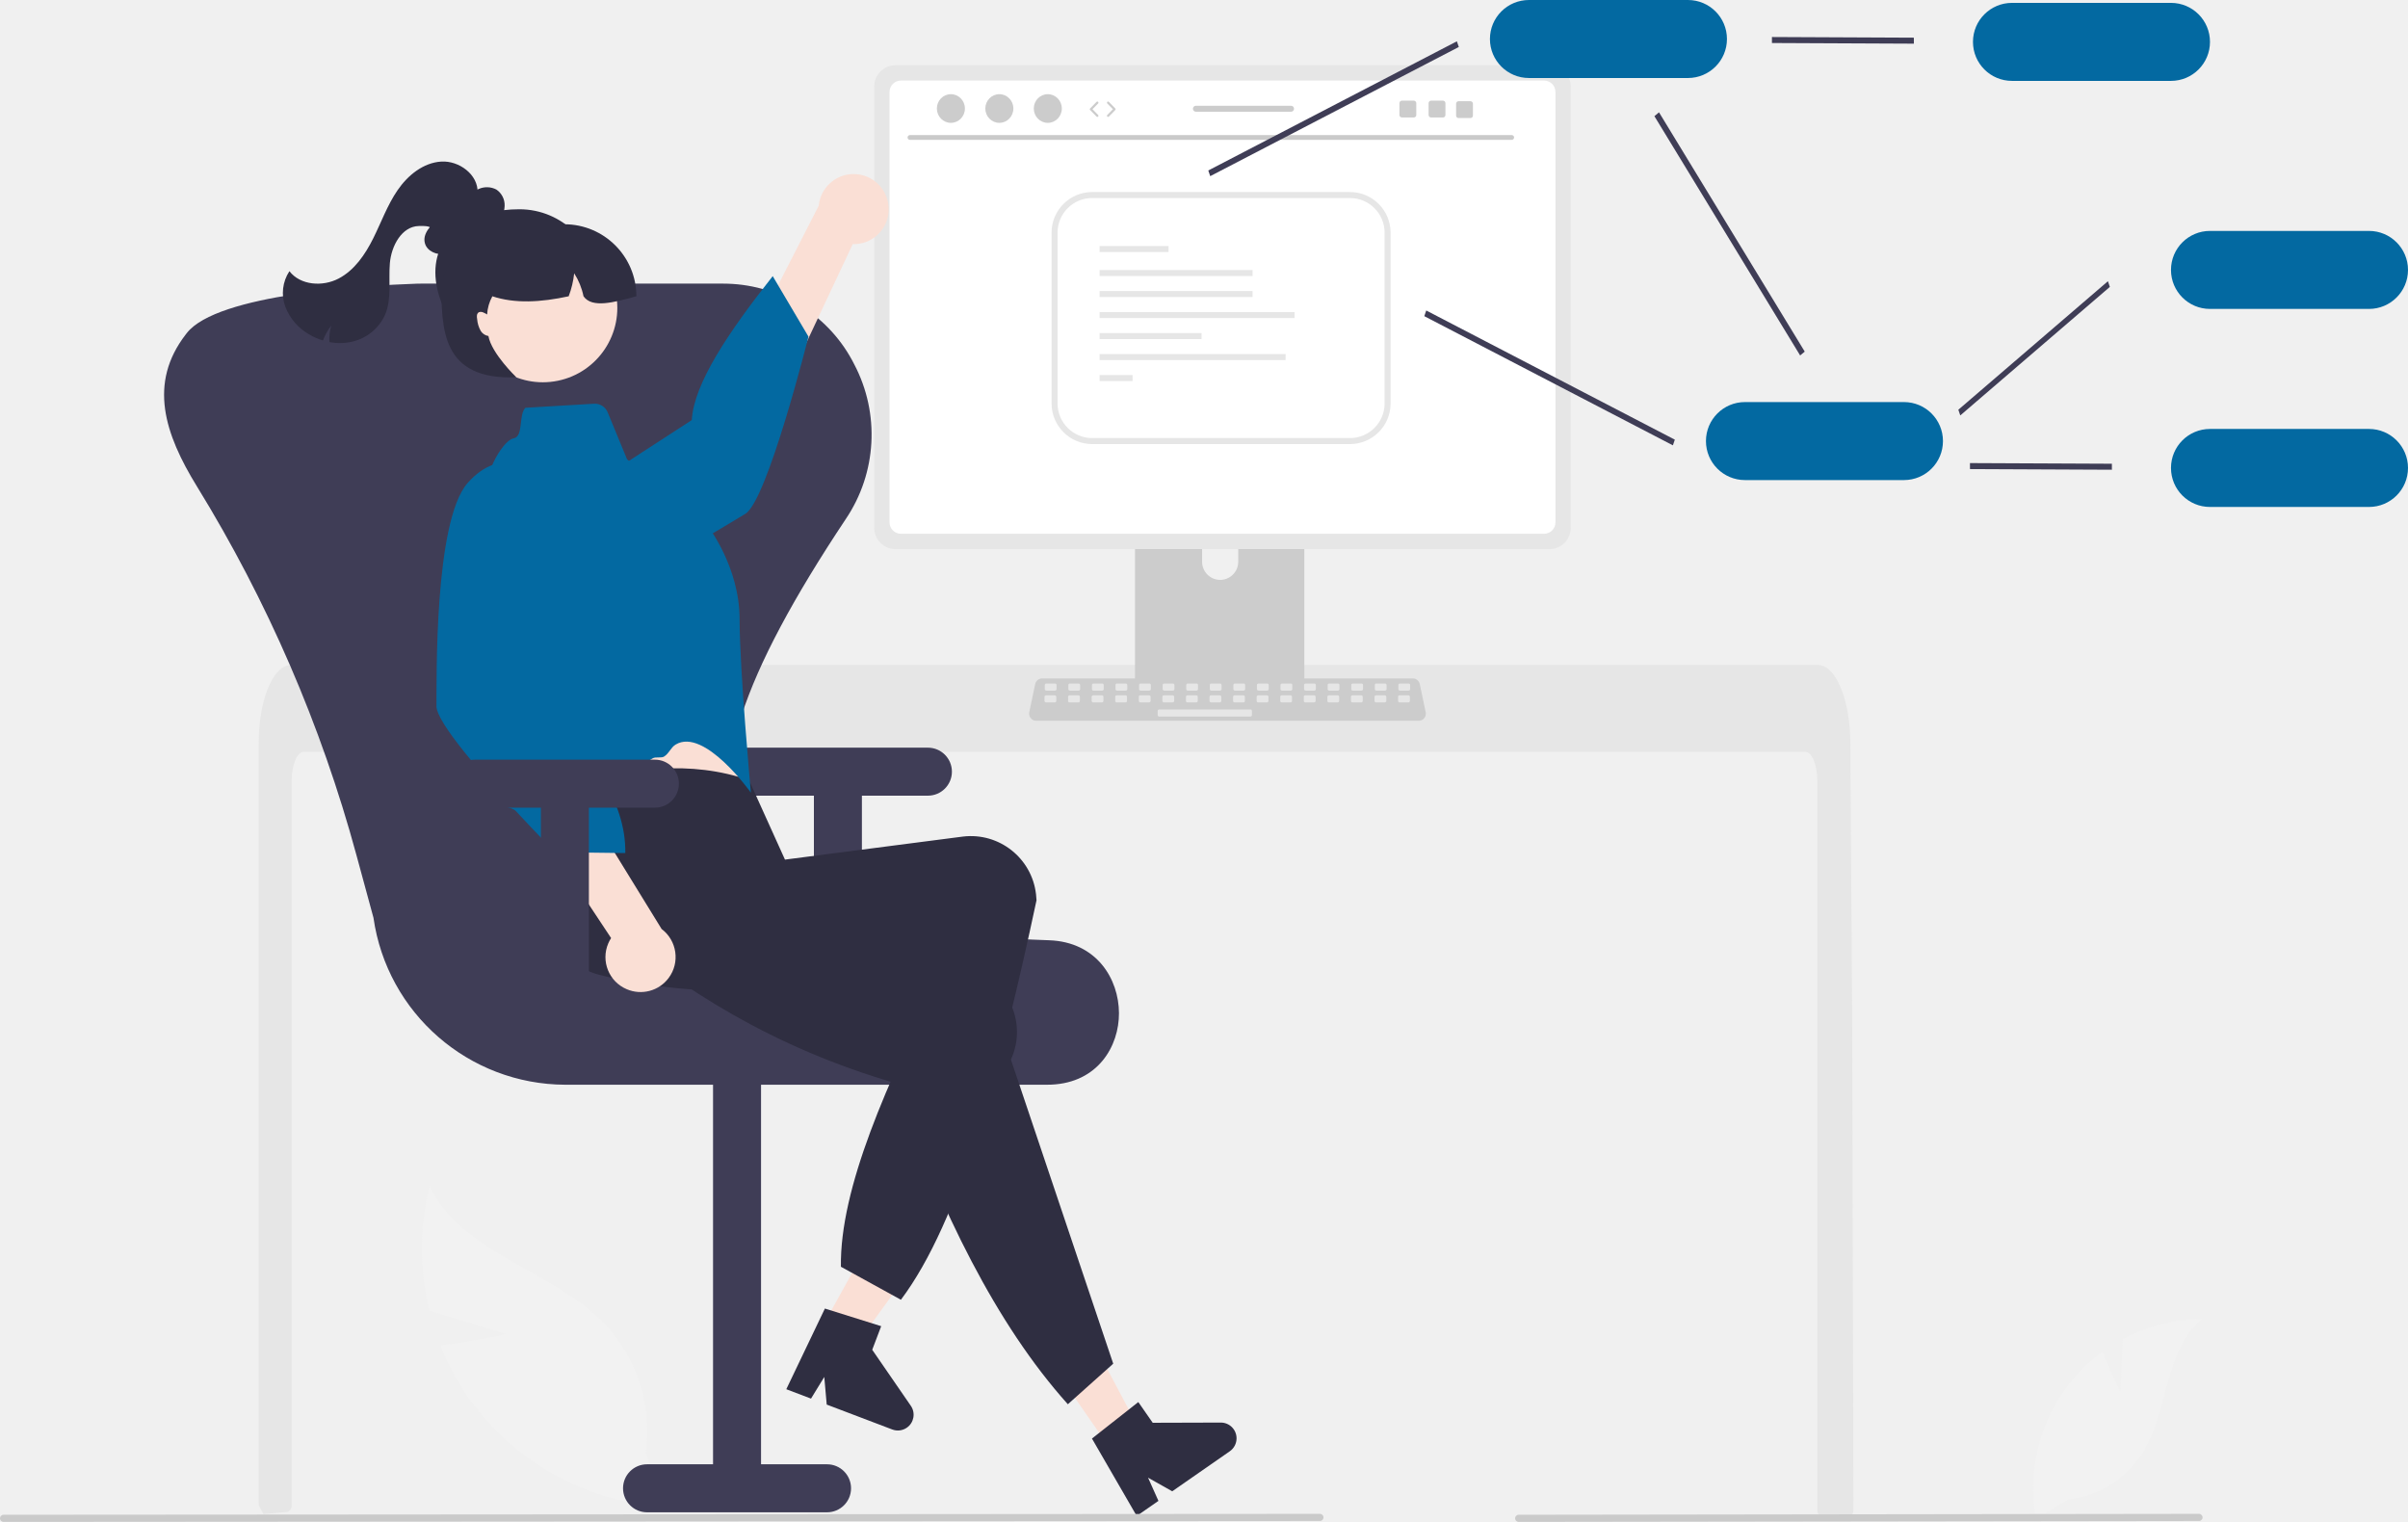
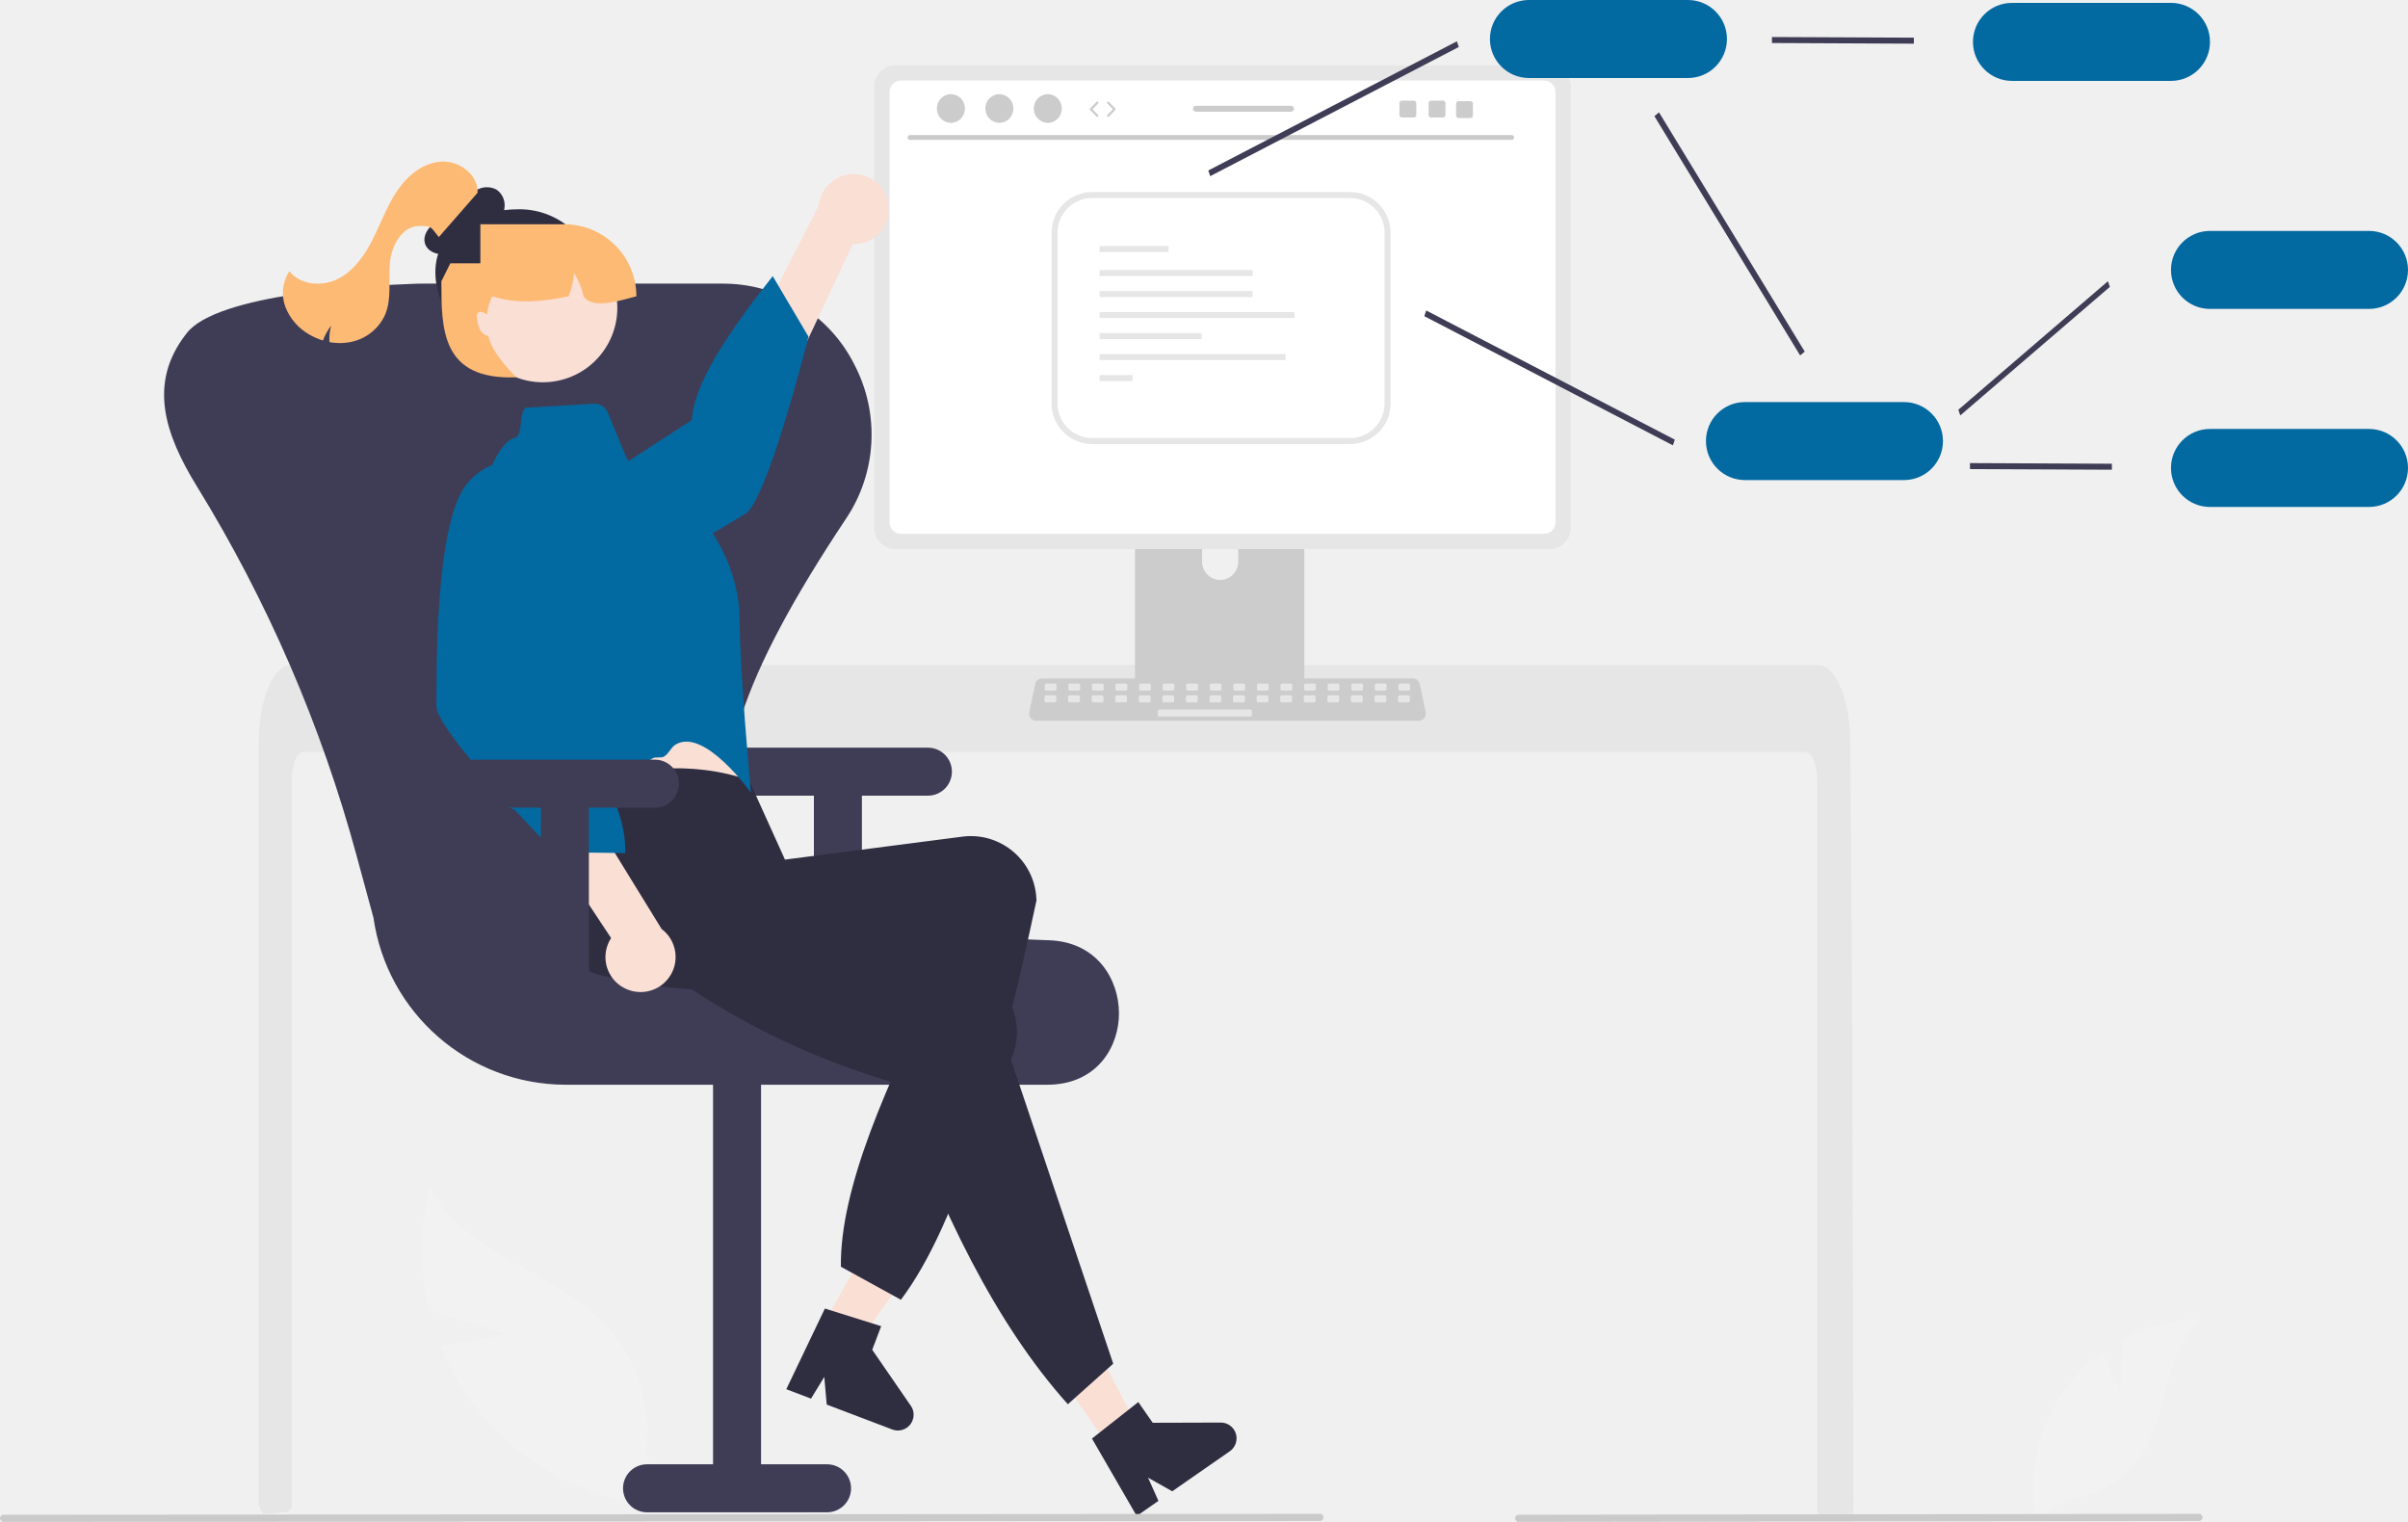
<svg xmlns="http://www.w3.org/2000/svg" width="802.611" height="507.219" viewBox="0 0 802.611 507.219" role="img" artist="Katerina Limpitsouni" source="https://undraw.co/">
  <path d="M706.756,463.869l.782-17.576c8.149-4.356,17.238-6.656,26.477-6.702-12.717,10.397-11.127,30.438-19.749,44.419-5.515,8.791-14.728,14.597-25.038,15.779l-10.642,6.516c-2.955-16.475,1.452-33.417,12.06-46.364,2.976-3.56,6.389-6.73,10.157-9.438,2.549,6.72,5.954,13.366,5.954,13.366Z" fill="#f2f2f2" />
  <path d="M168.805,444.609l-25.68-7.775c-3.368-13.683-3.345-27.982,.067-41.654,10.575,22.709,40.792,27.909,58.207,45.916,10.915,11.461,16.026,27.264,13.888,42.946l5.621,18.181c-25.46-1.838-48.839-14.732-63.977-35.285-4.14-5.739-7.54-11.976-10.122-18.565,10.892-1.235,21.996-3.764,21.996-3.764Z" fill="#f2f2f2" />
  <path d="M617.773,503.43c-.004,.532-.215,1.042-.59,1.42-.374,.373-.882,.582-1.41,.58h-8.04c-1.101,.004-1.996-.885-2-1.986v-243.154c0-5.36-1.8-9.71-4.01-9.72H101.233c-2.22,.01-4.01,4.36-4.02,9.72v241.65c-.003,1.029-.785,1.889-1.81,1.99-1.62,.16-3.24,.3-4.85,.43-.04,0-.08,.01-.12,.01-.88,.08-1.76,.14-2.64,.21h-.01c-.46-.83-.9-1.68-1.35-2.53-.144-.289-.22-.607-.22-.93V247.68c0-1.48,.06-2.97,.16-4.44,.143-2.019,.393-4.028,.75-6.02,1.69-9.29,5.51-15.58,9.85-15.6h509c.633,.004,1.259,.137,1.84,.39,.853,.377,1.624,.917,2.27,1.59,.877,.912,1.627,1.938,2.23,3.05,2.14,3.77,3.67,9.39,4.21,15.93,0,.06,.01,.12,.01,.18,.14,1.62,.21,3.27,.2,4.92l.14,21.43,.09,12.78,.27,40.1,.1,14.24,.44,167.2Z" fill="#e6e6e6" />
  <path d="M432.024,147.486h-51.006c-1.503,.002-2.719,1.222-2.717,2.724v80.574h56.447v-80.574c.001-1.504-1.218-2.724-2.721-2.724h-.003Zm-25.331,45.781c-3.32-.015-6.007-2.703-6.023-6.023v-9.293c0-3.326,2.697-6.023,6.023-6.023s6.023,2.697,6.023,6.023v9.293c-.015,3.32-2.703,6.007-6.023,6.023Z" fill="#ccc" />
  <path d="M378.126,228.207v7.774c.002,.839,.681,1.518,1.52,1.52h53.758c.838-.004,1.516-.682,1.52-1.52v-7.774h-56.797Z" fill="#3f3d56" />
  <path d="M516.484,21.742h-218.029c-3.9,.006-7.06,3.166-7.066,7.066V175.935c.004,3.901,3.165,7.063,7.066,7.066h218.029c3.901-.004,7.063-3.165,7.066-7.066V28.808c-.006-3.9-3.166-7.06-7.066-7.066Z" fill="#e6e6e6" />
  <path d="M514.664,26.846h-214.388c-2.088,.005-3.779,1.699-3.779,3.787V174.113c.004,2.086,1.693,3.776,3.779,3.779h214.388c2.086-.004,3.776-1.693,3.779-3.779V30.633c-0-2.088-1.691-3.782-3.779-3.787Z" fill="#fff" />
  <path d="M472.905,240.206h-127.549c-1.296,0-2.346-1.051-2.346-2.346,0-.162,.017-.324,.05-.483l1.979-9.4c.232-1.083,1.188-1.859,2.296-1.863h123.591c1.108,.004,2.064,.779,2.296,1.863l1.979,9.4c.267,1.268-.545,2.512-1.813,2.779-.159,.033-.321,.05-.483,.05Z" fill="#ccc" />
  <rect x="348.241" y="227.806" width="3.928" height="2.357" rx=".488" ry=".488" fill="#e6e6e6" />
  <rect x="356.098" y="227.806" width="3.928" height="2.357" rx=".488" ry=".488" fill="#e6e6e6" />
  <rect x="363.954" y="227.806" width="3.928" height="2.357" rx=".488" ry=".488" fill="#e6e6e6" />
  <rect x="371.811" y="227.806" width="3.928" height="2.357" rx=".488" ry=".488" fill="#e6e6e6" />
  <rect x="379.668" y="227.806" width="3.928" height="2.357" rx=".488" ry=".488" fill="#e6e6e6" />
  <rect x="387.525" y="227.806" width="3.928" height="2.357" rx=".488" ry=".488" fill="#e6e6e6" />
  <rect x="395.382" y="227.806" width="3.928" height="2.357" rx=".488" ry=".488" fill="#e6e6e6" />
  <rect x="403.238" y="227.806" width="3.928" height="2.357" rx=".488" ry=".488" fill="#e6e6e6" />
  <rect x="411.095" y="227.806" width="3.928" height="2.357" rx=".488" ry=".488" fill="#e6e6e6" />
  <rect x="418.952" y="227.806" width="3.928" height="2.357" rx=".488" ry=".488" fill="#e6e6e6" />
  <rect x="426.809" y="227.806" width="3.928" height="2.357" rx=".488" ry=".488" fill="#e6e6e6" />
  <rect x="434.665" y="227.806" width="3.928" height="2.357" rx=".488" ry=".488" fill="#e6e6e6" />
  <rect x="442.522" y="227.806" width="3.928" height="2.357" rx=".488" ry=".488" fill="#e6e6e6" />
  <rect x="450.379" y="227.806" width="3.928" height="2.357" rx=".488" ry=".488" fill="#e6e6e6" />
  <rect x="458.236" y="227.806" width="3.928" height="2.357" rx=".488" ry=".488" fill="#e6e6e6" />
  <rect x="466.092" y="227.806" width="3.928" height="2.357" rx=".488" ry=".488" fill="#e6e6e6" />
  <rect x="348.148" y="231.735" width="3.928" height="2.357" rx=".488" ry=".488" fill="#e6e6e6" />
  <rect x="356.005" y="231.735" width="3.928" height="2.357" rx=".488" ry=".488" fill="#e6e6e6" />
  <rect x="363.862" y="231.735" width="3.928" height="2.357" rx=".488" ry=".488" fill="#e6e6e6" />
  <rect x="371.718" y="231.735" width="3.928" height="2.357" rx=".488" ry=".488" fill="#e6e6e6" />
  <rect x="379.575" y="231.735" width="3.928" height="2.357" rx=".488" ry=".488" fill="#e6e6e6" />
  <rect x="387.432" y="231.735" width="3.928" height="2.357" rx=".488" ry=".488" fill="#e6e6e6" />
  <rect x="395.289" y="231.735" width="3.928" height="2.357" rx=".488" ry=".488" fill="#e6e6e6" />
  <rect x="403.145" y="231.735" width="3.928" height="2.357" rx=".488" ry=".488" fill="#e6e6e6" />
  <rect x="411.002" y="231.735" width="3.928" height="2.357" rx=".488" ry=".488" fill="#e6e6e6" />
  <rect x="418.859" y="231.735" width="3.928" height="2.357" rx=".488" ry=".488" fill="#e6e6e6" />
  <rect x="426.716" y="231.735" width="3.928" height="2.357" rx=".488" ry=".488" fill="#e6e6e6" />
  <rect x="434.572" y="231.735" width="3.928" height="2.357" rx=".488" ry=".488" fill="#e6e6e6" />
  <rect x="442.429" y="231.735" width="3.928" height="2.357" rx=".488" ry=".488" fill="#e6e6e6" />
  <rect x="450.286" y="231.735" width="3.928" height="2.357" rx=".488" ry=".488" fill="#e6e6e6" />
  <rect x="458.143" y="231.735" width="3.928" height="2.357" rx=".488" ry=".488" fill="#e6e6e6" />
  <rect x="466" y="231.735" width="3.928" height="2.357" rx=".488" ry=".488" fill="#e6e6e6" />
  <rect x="385.861" y="236.449" width="31.427" height="2.357" rx=".488" ry=".488" fill="#e6e6e6" />
  <path d="M503.887,46.614h-200.602c-.441-.01-.79-.375-.78-.815,.009-.427,.353-.771,.78-.78h200.602c.441,.01,.79,.375,.78,.815-.009,.427-.353,.771-.78,.78Z" fill="#cacaca" />
  <ellipse cx="316.941" cy="36.166" rx="4.675" ry="4.779" fill="#ccc" />
  <ellipse cx="333.092" cy="36.166" rx="4.675" ry="4.779" fill="#ccc" />
  <ellipse cx="349.242" cy="36.166" rx="4.675" ry="4.779" fill="#ccc" />
  <polygon points="403.381 58.71 402.733 56.817 485.591 13.765 486.238 15.658 403.381 58.71" fill="#3f3d56" />
  <polygon points="653.381 138.452 652.733 136.559 702.591 93.725 703.238 95.617 653.381 138.452" fill="#3f3d56" />
  <polygon points="557.591 148.423 474.733 105.371 475.381 103.478 558.238 146.53 557.591 148.423" fill="#3f3d56" />
  <polygon points="600.006 118.465 551.431 38.719 552.966 37.436 601.54 117.182 600.006 118.465" fill="#3f3d56" />
  <polygon points="637.914 14.554 590.607 14.336 590.607 12.336 637.914 12.554 637.914 14.554" fill="#3f3d56" />
  <path d="M723.611,26.959h-53c-7.18,0-13-5.82-13-13s5.82-13,13-13h53c7.18,0,13,5.82,13,13s-5.82,13-13,13h0Z" fill="#0369A1" />
  <path d="M789.611,102.959h-53c-7.18,0-13-5.82-13-13s5.82-13,13-13h53c7.18,0,13,5.82,13,13s-5.82,13-13,13Z" fill="#0369A1" />
  <polygon points="703.914 156.553 656.607 156.336 656.607 154.336 703.914 154.553 703.914 156.553" fill="#3f3d56" />
  <path d="M789.611,168.959h-53c-7.18,0-13-5.82-13-13s5.82-13,13-13h53c7.18,0,13,5.82,13,13s-5.82,13-13,13Z" fill="#0369A1" />
  <path d="M634.611,160h-53c-7.18,0-13-5.82-13-13s5.82-13,13-13h53c7.18,0,13,5.82,13,13s-5.82,13-13,13Z" fill="#0369A1" />
  <path d="M562.611,26h-53c-7.18,0-13-5.82-13-13s5.82-13,13-13h53c7.18,0,13,5.82,13,13s-5.82,13-13,13Z" fill="#0369A1" />
  <path d="M309.283,249.18h-60c-4.418,0-8,3.582-8,8s3.582,8,8,8h22v62h16v-62h22c4.418,0,8-3.582,8-8s-3.582-8-8-8Z" fill="#3f3d56" />
  <path d="M348.884,361.517H188.401c-32.159-.118-59.366-23.8-63.916-55.636l-5.681-20.896c-11.758-43.3-29.667-84.69-53.181-122.903-10.747-17.454-16.279-34.349-3.715-50.615,.107-.139,.212-.275,.316-.41,10.077-13.116,60.234-15.956,76.585-16.508,.646-.022,1.294-.033,1.945-.033h99.819c.651,0,1.3,.011,1.945,.033,17.958,.523,34.18,10.863,42.236,26.921,8.597,16.395,7.5,36.185-2.856,51.53-35.063,52.671-45.799,85.697-34.808,107.085,10.631,20.688,43.22,31.265,102.559,33.285,15.946,.543,23.265,12.96,23.316,24.267,.05,11.015-6.986,23.176-22.553,23.848-.506,.021-1.015,.032-1.528,.032Z" fill="#3f3d56" />
  <path d="M215.663,504.017h60c4.418,0,8-3.582,8-8s-3.582-8-8-8h-22v-135h-16v135h-22c-4.418,0-8,3.582-8,8s3.582,8,8,8Z" fill="#3f3d56" />
  <polygon points="269.969 449.592 280.305 455.206 307.667 417.375 292.411 409.088 269.969 449.592" fill="#FADFD5" />
  <path d="M274.944,436.111l18.764,5.876-2.987,7.861,12.867,18.675c1.646,2.389,1.044,5.66-1.344,7.306-1.421,.98-3.233,1.198-4.847,.585l-21.844-8.299-.811-9.206-4.424,7.217-8.236-3.129,12.862-26.885Z" fill="#2f2e41" />
  <path d="M296.084,68.076c.926,6.347-3.469,12.243-9.816,13.169-.677,.099-1.361,.137-2.045,.116l-39.851,84.795-12.499-17.43,41.024-80.181c.63-6.418,6.344-11.11,12.763-10.48,5.37,.527,9.68,4.666,10.424,10.011v0Z" fill="#FADFD5" />
  <path d="M163.835,183.301s-1.068,14.814,15.685,17.719,61.539-25.415,68.894-29.764,21.062-59.061,21.062-59.061l-11.92-20.162c-14.717,18.617-26.275,35.784-26.977,47.97l-66.744,43.297Z" fill="#0369A1" />
  <path d="M183.175,234.327l3.618,15.546s.036,14.335,2.574,16.978c2.521,2.631,57.955-2.651,57.955-2.651,0,0-5.877-23.1-5.799-40.578l-58.349,10.706Z" fill="#FADFD5" />
  <path d="M300.283,433.18l-20-11c-.38-26.025,15.273-61.243,33.84-98.132-41.523,7.141-80.696,9.429-114.579,.79-11.574-3.057-18.55-14.84-15.663-26.458,.132-.548,.284-1.091,.458-1.627,4.055-12.372-5.038-20.128,3.326-33.736,21.996-7.512,42.892-9.634,62-3l11.972,26.471,59.343-7.679c12-1.435,22.89,7.13,24.325,19.13,.007,.055,.013,.109,.019,.164,.08,.644,.132,1.291,.156,1.94-11.999,56.253-25.454,106.869-45.196,133.137Z" fill="#2f2e41" />
  <path d="M175.12,135.904l22.861-1.35c1.976-.117,3.809,1.033,4.564,2.863l6.46,15.662,26.85,22.192s10.631,13.528,10.655,30.999,3.772,57.91,3.772,57.91c0,0-15.515-21.839-25.091-16.03-1.629,.988-2.202,3.009-3.909,4.03-.851,.509-2.818,.014-3.677,.525-13.196,7.833-26.958,15.486-28.244,14.145-2.525-2.635-5.587-16.098-5.587-16.098l-20.926-76.887c-2.297-8.191-.812-16.98,4.049-23.962,1.462-2.058,2.994-3.59,4.417-3.843,3.196-.681,1.496-7.844,3.806-10.156Z" fill="#0369A1" />
  <polygon points="369.589 482.16 379.239 475.451 357.378 434.207 343.136 444.109 369.589 482.16" fill="#FADFD5" />
  <path d="M371.048,454.486l-15.124,13.518c-24.048-26.796-42.227-64.376-57.633-107.053-40.366-11.822-70.807-30.888-97.382-53.526-9.015-7.629-15.774-17.429-8.085-26.721,.359-.434,.735-.855,1.126-1.26,9.078-9.33,32.101-7.552,45.585-16.1l30.121,32.196-1.895,8.632,56.577,19.165c11.389,3.992,17.387,16.46,13.395,27.85-.02,.056-.039,.112-.059,.167-.212,.614-.45,1.217-.714,1.811l34.087,101.321Z" fill="#2f2e41" />
  <path d="M363.963,479.44l15.447-12.165,4.8,6.905,22.678-.069c2.901-.009,5.26,2.335,5.269,5.236,.005,1.726-.837,3.345-2.255,4.33l-19.187,13.338-8.055-4.531,3.457,7.728-7.234,5.029-14.92-25.8Z" fill="#2f2e41" />
  <path d="M208.878,329.673c-5.905-2.506-8.66-9.324-6.153-15.229,.267-.63,.59-1.234,.963-1.807l-51.754-78.102,21.386-1.626,47.202,76.707c5.157,3.873,6.198,11.193,2.325,16.35-3.241,4.315-9.016,5.848-13.969,3.707v0Z" fill="#FADFD5" />
  <path d="M179.121,156.811s-12.103-8.608-23.289,4.198-10.252,65.787-10.357,74.331c-.033,2.675,3.83,8.448,9.153,15.117,2.39,2.994,5.073,6.168,7.831,9.323,1.596,1.826,.221,5.626,1.823,7.401,1.593,1.765,6.164,1.505,7.68,3.143,7.194,7.775,13.039,13.694,13.039,13.694l23.42,.288c.264-17.41-11.659-32.951-26.976-47.97l-2.324-79.524Z" fill="#0369A1" />
  <path d="M155.514,81.008c-2.217,1.6-4.55,3.249-7.256,3.646s-5.873-.911-6.622-3.541c-.916-3.216,1.988-6.144,4.598-8.234l8.276-6.627c1.516-1.344,3.226-2.45,5.074-3.281,1.88-.827,4.034-.755,5.854,.196,1.809,1.221,2.854,3.293,2.763,5.474-.118,2.149-.827,4.224-2.05,5.996-3.104,4.839-8.05,8.2-13.691,9.307" fill="#2f2e41" />
  <path d="M218.283,253.18h-60c-4.418,0-8,3.582-8,8s3.582,8,8,8h22v62h16v-62h22c4.418,0,8-3.582,8-8s-3.582-8-8-8Z" fill="#3f3d56" />
-   <path d="M159.19,64.224c.241-5.998-6.15-10.748-12.14-10.372s-11.138,4.588-14.535,9.538c-3.396,4.945-5.435,10.673-8.111,16.042s-6.237,10.626-11.553,13.409c-5.315,2.778-12.713,2.283-16.386-2.461-2.317,3.513-2.82,7.92-1.357,11.865,1.504,3.894,4.309,7.149,7.938,9.211,1.445,.857,2.988,1.535,4.596,2.021,.663-1.79,1.596-3.467,2.766-4.975-.529,1.785-.73,3.65-.596,5.507,2.478,.475,5.028,.435,7.49-.118,4.902-1.097,9.002-4.44,11.062-9.021,2.246-5.318,1.102-11.381,1.583-17.133,.476-5.753,3.943-12.321,9.716-12.415,4.396-.072,3.814,.29,6.6,3.692" fill="#2f2e41" />
+   <path d="M159.19,64.224c.241-5.998-6.15-10.748-12.14-10.372s-11.138,4.588-14.535,9.538c-3.396,4.945-5.435,10.673-8.111,16.042s-6.237,10.626-11.553,13.409c-5.315,2.778-12.713,2.283-16.386-2.461-2.317,3.513-2.82,7.92-1.357,11.865,1.504,3.894,4.309,7.149,7.938,9.211,1.445,.857,2.988,1.535,4.596,2.021,.663-1.79,1.596-3.467,2.766-4.975-.529,1.785-.73,3.65-.596,5.507,2.478,.475,5.028,.435,7.49-.118,4.902-1.097,9.002-4.44,11.062-9.021,2.246-5.318,1.102-11.381,1.583-17.133,.476-5.753,3.943-12.321,9.716-12.415,4.396-.072,3.814,.29,6.6,3.692" fill="#FDBA74" />
  <path d="M199.111,95.742c0,14.359-11.641,26-26,26s-28-16.641-28-31,13.641-21,28-21,26,11.641,26,26Z" fill="#2f2e41" />
  <circle cx="180.951" cy="102.598" r="24.805" transform="translate(-16.89425 38.3571) rotate(-11.56418)" fill="#FADFD5" />
-   <path d="M212.111,98.742c-7.343,2.005-14.757,4.107-17.62,0-.556-2.723-1.611-5.32-3.11-7.66-.282,2.621-.897,5.195-1.83,7.66-9.277,2.016-17.948,2.498-25.44,0-1.03,1.863-1.628,3.934-1.75,6.06-.37-.233-.758-.437-1.16-.61-.482-.272-1.058-.323-1.58-.14-.361,.218-.601,.591-.65,1.01-.05,.417-.029,.84,.06,1.25,.105,1.43,.532,2.818,1.25,4.06,.574,.865,1.485,1.449,2.51,1.61,1.04,5.85,9.32,13.76,9.32,13.76-25,1-25-15.96-25-32l3-6h10v-13h28c13.253,.003,23.997,10.747,24,24Z" fill="#2f2e41" />
+   <path d="M212.111,98.742c-7.343,2.005-14.757,4.107-17.62,0-.556-2.723-1.611-5.32-3.11-7.66-.282,2.621-.897,5.195-1.83,7.66-9.277,2.016-17.948,2.498-25.44,0-1.03,1.863-1.628,3.934-1.75,6.06-.37-.233-.758-.437-1.16-.61-.482-.272-1.058-.323-1.58-.14-.361,.218-.601,.591-.65,1.01-.05,.417-.029,.84,.06,1.25,.105,1.43,.532,2.818,1.25,4.06,.574,.865,1.485,1.449,2.51,1.61,1.04,5.85,9.32,13.76,9.32,13.76-25,1-25-15.96-25-32l3-6h10v-13h28c13.253,.003,23.997,10.747,24,24Z" fill="#FDBA74" />
  <path d="M439.947,506.911l-438.75,.307c-.658,.003-1.193-.527-1.197-1.184s.527-1.193,1.184-1.197h.012l438.75-.307c.658,.002,1.189,.537,1.187,1.195-.002,.655-.532,1.185-1.187,1.187Z" fill="#cacaca" />
  <path d="M732.947,506.911l-226.75,.307c-.658,.003-1.193-.527-1.197-1.184s.527-1.193,1.185-1.197h.012l226.75-.307c.658-.002,1.192,.529,1.195,1.187s-.529,1.192-1.187,1.195h-.008Z" fill="#cacaca" />
  <path d="M449.974,148h-85.953c-7.465-.008-13.515-6.058-13.523-13.523v-56.953c.008-7.465,6.058-13.515,13.523-13.523h85.953c7.465,.008,13.515,6.058,13.523,13.523v56.953c-.008,7.465-6.058,13.515-13.524,13.523Zm-85.953-82c-6.361,.007-11.516,5.162-11.523,11.523v56.953c.007,6.361,5.162,11.516,11.523,11.523h85.953c6.361-.007,11.516-5.162,11.523-11.523v-56.953c-.007-6.361-5.162-11.516-11.523-11.523l-85.953-0Z" fill="#e6e6e6" />
  <rect x="366.498" y="82" width="22.991" height="2" fill="#e6e6e6" />
  <rect x="366.498" y="90" width="51" height="2" fill="#e6e6e6" />
  <rect x="366.498" y="97" width="51" height="2" fill="#e6e6e6" />
  <rect x="366.498" y="104" width="65" height="2" fill="#e6e6e6" />
  <rect x="366.498" y="111" width="34" height="2" fill="#e6e6e6" />
  <rect x="366.498" y="118" width="62" height="2" fill="#e6e6e6" />
  <rect x="366.498" y="125" width="11" height="2" fill="#e6e6e6" />
  <path d="M365.749,38.958c-.097,0-.194-.038-.267-.112l-2.134-2.181c-.142-.145-.142-.378,0-.523l2.134-2.181c.145-.148,.382-.15,.529-.006,.148,.144,.15,.381,.006,.529l-1.878,1.92,1.878,1.92c.144,.148,.142,.384-.006,.529-.073,.071-.167,.107-.261,.107Z" fill="#ccc" />
  <path d="M369.334,38.958c-.094,0-.189-.035-.261-.107-.148-.144-.15-.381-.006-.529l1.878-1.92-1.878-1.92c-.144-.148-.142-.384,.006-.529,.147-.145,.384-.142,.529,.006l2.134,2.181c.142,.145,.142,.378,0,.523l-2.134,2.181c-.073,.075-.17,.112-.267,.112Z" fill="#ccc" />
  <path d="M480.958,33.545h-3.967c-.452,0-.819,.366-.819,.819v3.971c0,.452,.366,.819,.819,.819h3.967c.452,0,.823-.366,.823-.819v-3.971c0-.452-.37-.819-.823-.819Z" fill="#ccc" />
  <path d="M471.235,33.545h-3.967c-.452,0-.819,.366-.819,.819v3.971c0,.452,.366,.819,.819,.819h3.967c.452,0,.823-.366,.823-.819v-3.971c0-.452-.37-.819-.823-.819Z" fill="#ccc" />
  <path d="M490.119,33.732h-3.967c-.452,0-.819,.366-.819,.819v3.971c0,.452,.366,.819,.819,.819h3.967c.452,0,.823-.366,.823-.819v-3.971c0-.452-.37-.819-.823-.819Z" fill="#ccc" />
  <path d="M430.319,35.243h-31.713c-.553,0-.998,.449-.998,.998s.445,.998,.998,.998h31.713c.55,0,.998-.449,.998-.998s-.449-.998-.998-.998Z" fill="#ccc" />
</svg>
